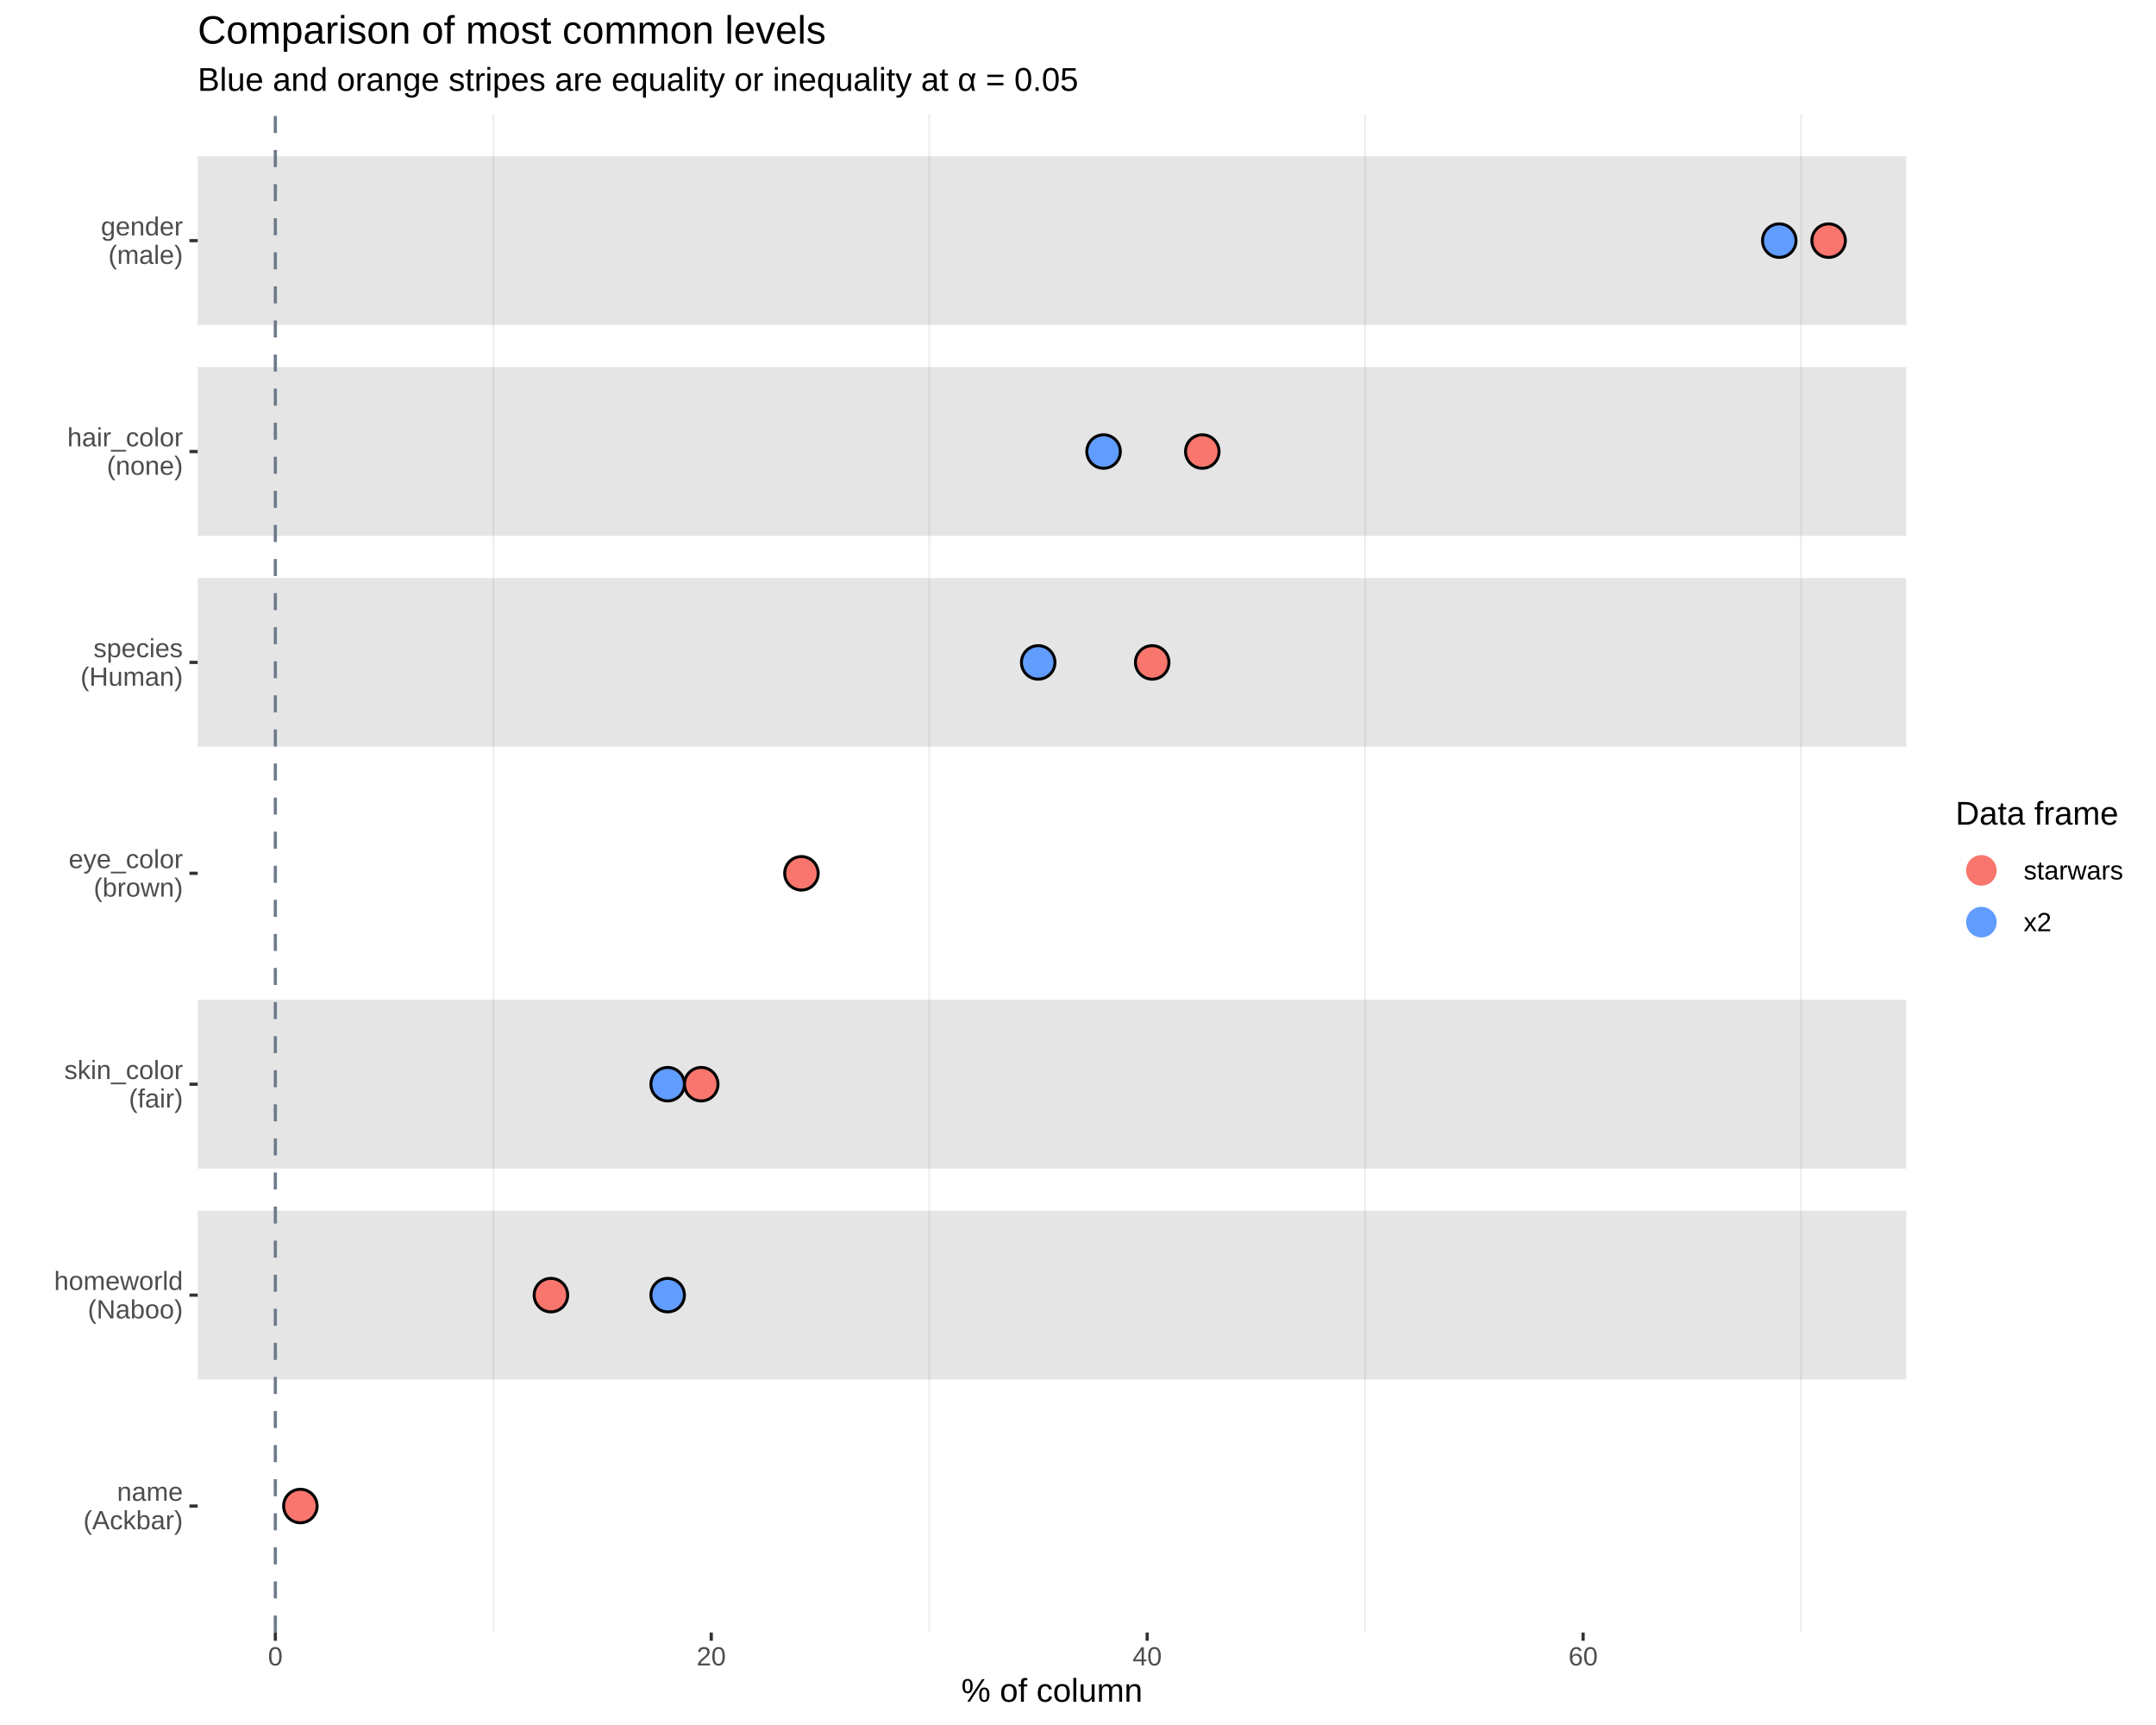
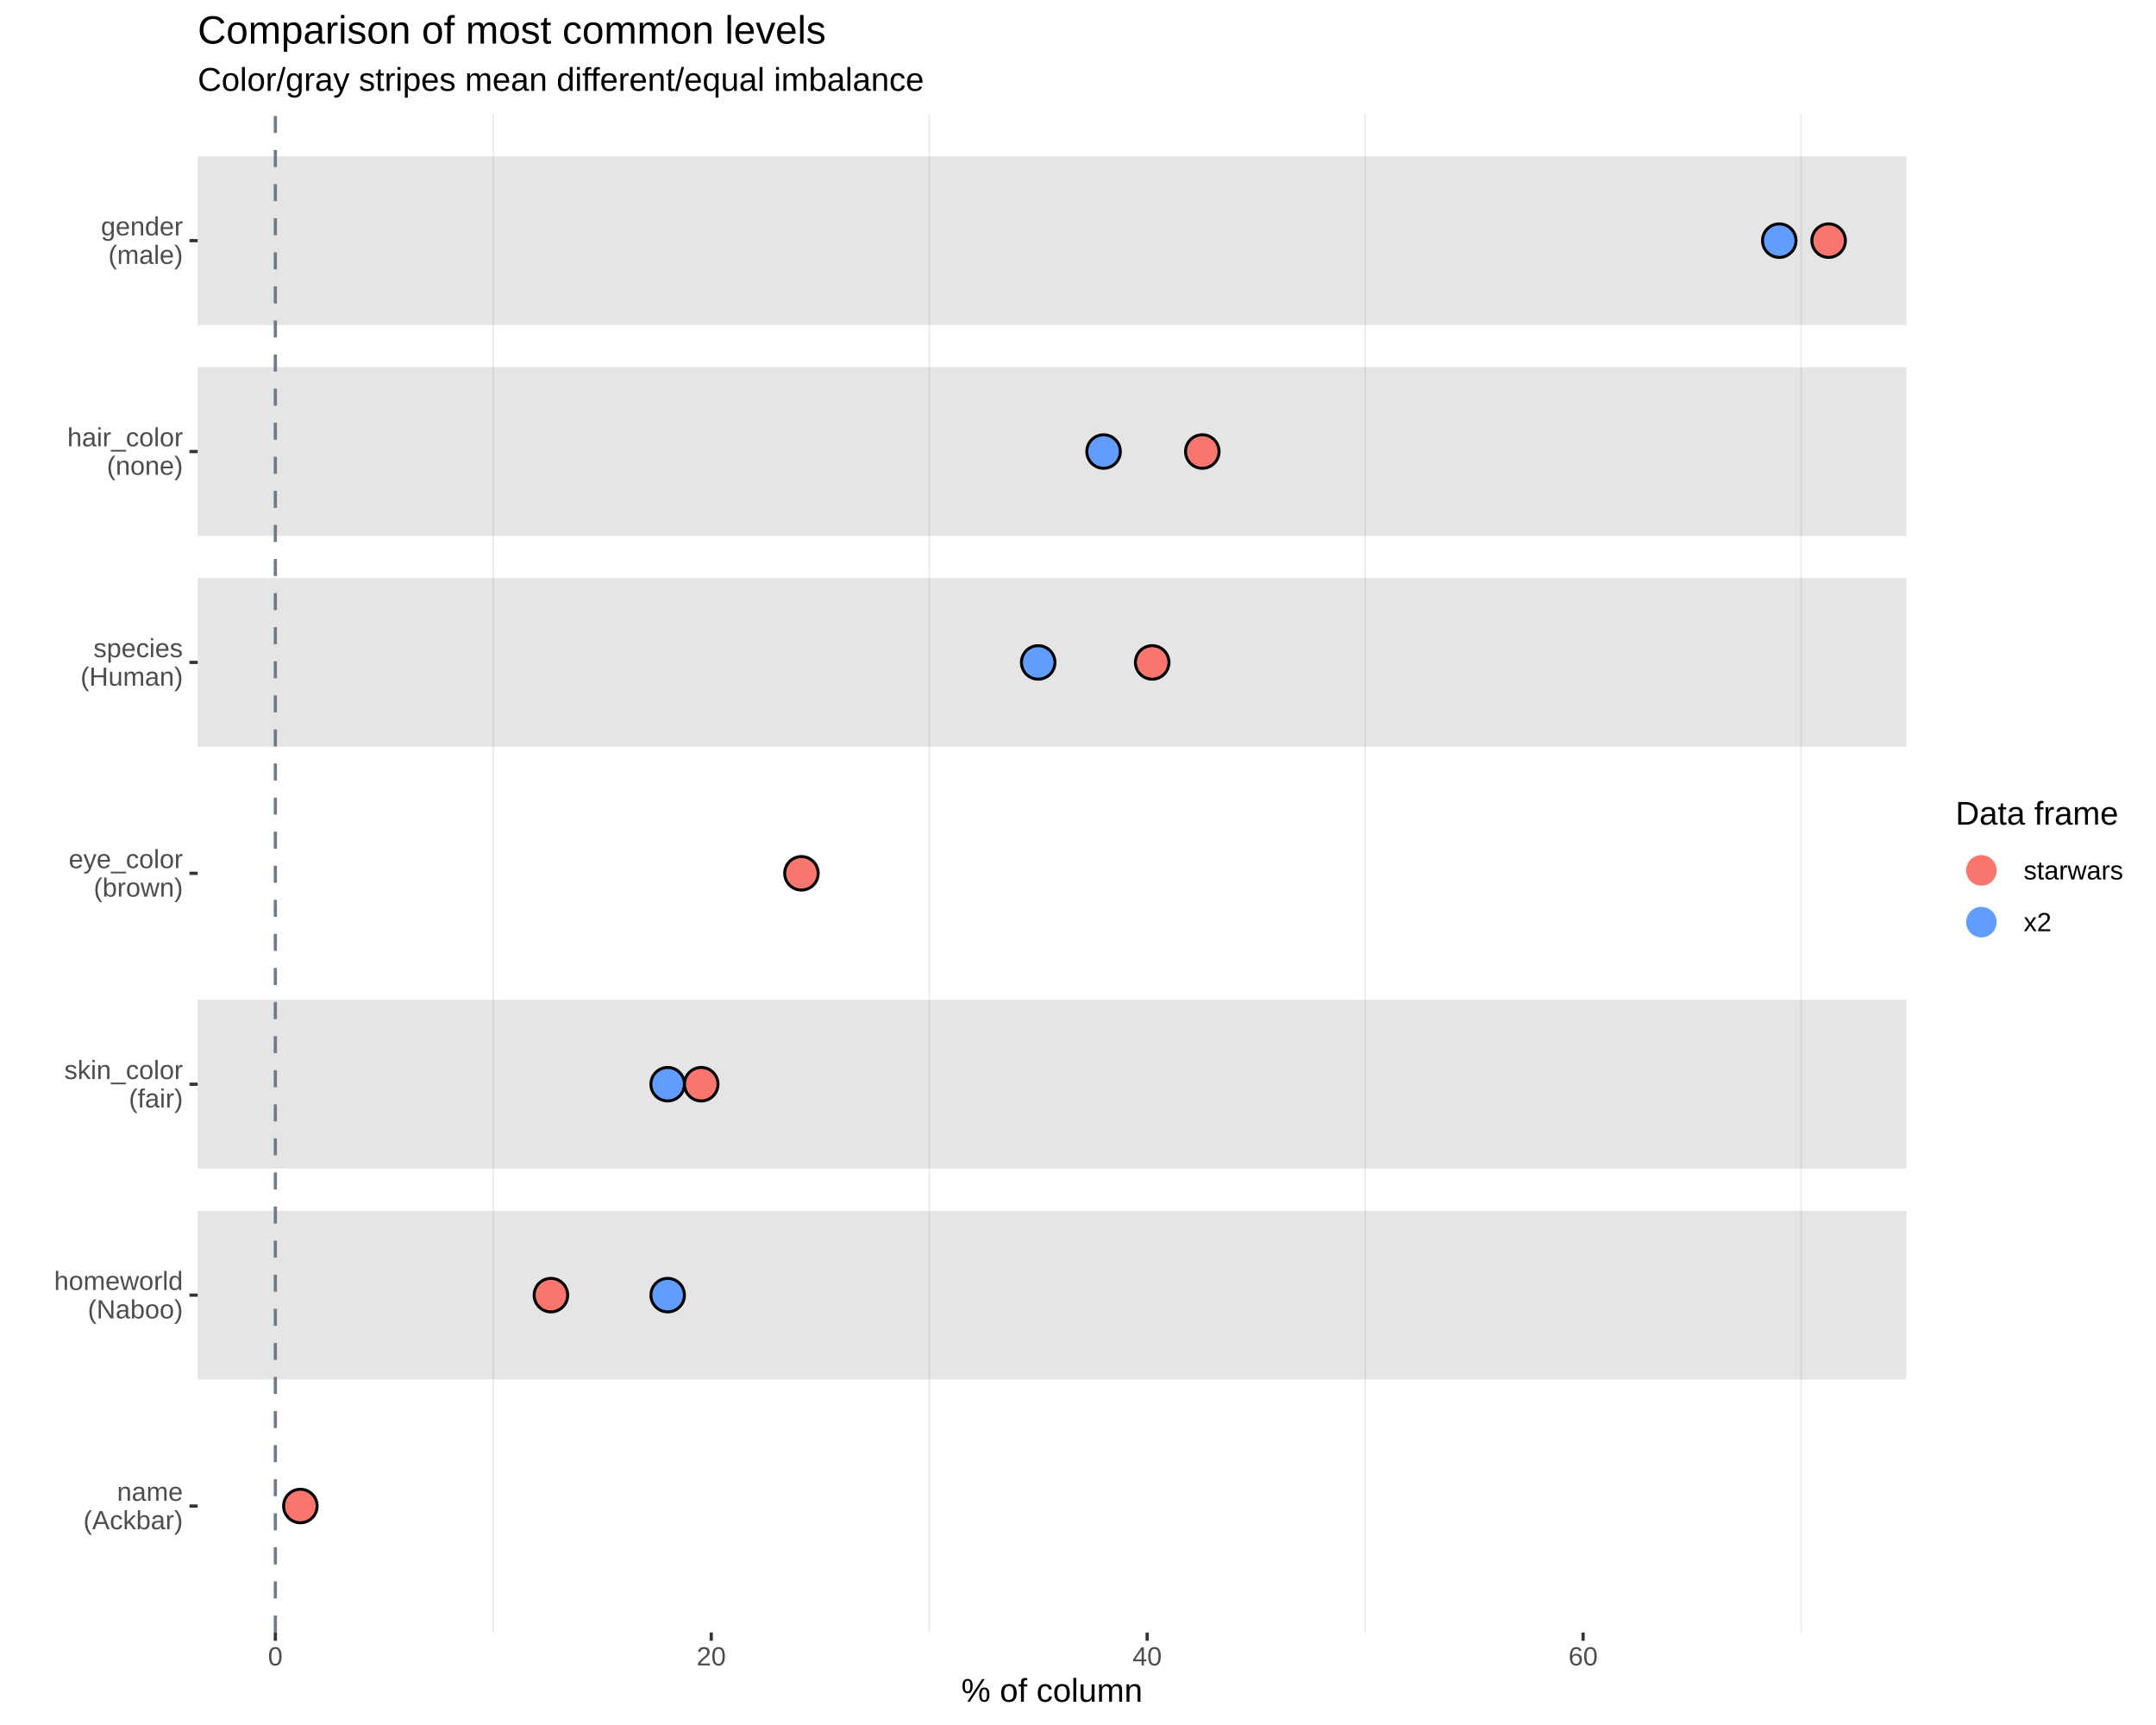
<svg xmlns="http://www.w3.org/2000/svg" viewBox="0 0 720.00 576.00">
  <defs>
    <style type="text/css">
    line, polyline, polygon, path, rect, circle {
      fill: none;
      stroke: #000000;
      stroke-linecap: round;
      stroke-linejoin: round;
      stroke-miterlimit: 10.00;
    }
  </style>
  </defs>
  <rect width="100%" height="100%" style="stroke: none; fill: #FFFFFF;" />
  <rect x="0.00" y="0.00" width="720.00" height="576.00" style="stroke-width: 1.07; stroke: #FFFFFF; fill: #FFFFFF;" />
  <defs>
    <clipPath id="cpNjYuMDF8NjM2LjYxfDU0NS4xM3wzOC4wOQ==">
      <rect x="66.01" y="38.09" width="570.60" height="507.04" />
    </clipPath>
  </defs>
  <rect x="66.01" y="38.09" width="570.60" height="507.04" style="stroke-width: 1.07; stroke: none; fill: #FFFFFF;" clip-path="url(#cpNjYuMDF8NjM2LjYxfDU0NS4xM3wzOC4wOQ==)" />
  <polyline points="164.74,545.13 164.74,38.09 " style="stroke-width: 0.53; stroke: #EBEBEB; stroke-linecap: butt;" clip-path="url(#cpNjYuMDF8NjM2LjYxfDU0NS4xM3wzOC4wOQ==)" />
  <polyline points="310.31,545.13 310.31,38.09 " style="stroke-width: 0.53; stroke: #EBEBEB; stroke-linecap: butt;" clip-path="url(#cpNjYuMDF8NjM2LjYxfDU0NS4xM3wzOC4wOQ==)" />
  <polyline points="455.89,545.13 455.89,38.09 " style="stroke-width: 0.53; stroke: #EBEBEB; stroke-linecap: butt;" clip-path="url(#cpNjYuMDF8NjM2LjYxfDU0NS4xM3wzOC4wOQ==)" />
  <polyline points="601.47,545.13 601.47,38.09 " style="stroke-width: 0.53; stroke: #EBEBEB; stroke-linecap: butt;" clip-path="url(#cpNjYuMDF8NjM2LjYxfDU0NS4xM3wzOC4wOQ==)" />
  <rect x="-635.94" y="474.71" width="2183.67" height="56.34" style="stroke-width: 1.07; stroke: none; stroke-linecap: square; stroke-linejoin: miter;" clip-path="url(#cpNjYuMDF8NjM2LjYxfDU0NS4xM3wzOC4wOQ==)" />
  <rect x="-635.94" y="404.29" width="2183.67" height="56.34" style="stroke-width: 1.07; stroke: none; stroke-linecap: square; stroke-linejoin: miter; fill: #7F7F7F; fill-opacity: 0.20;" clip-path="url(#cpNjYuMDF8NjM2LjYxfDU0NS4xM3wzOC4wOQ==)" />
  <rect x="-635.94" y="333.87" width="2183.67" height="56.34" style="stroke-width: 1.07; stroke: none; stroke-linecap: square; stroke-linejoin: miter; fill: #7F7F7F; fill-opacity: 0.20;" clip-path="url(#cpNjYuMDF8NjM2LjYxfDU0NS4xM3wzOC4wOQ==)" />
  <rect x="-635.94" y="263.44" width="2183.67" height="56.34" style="stroke-width: 1.07; stroke: none; stroke-linecap: square; stroke-linejoin: miter;" clip-path="url(#cpNjYuMDF8NjM2LjYxfDU0NS4xM3wzOC4wOQ==)" />
  <rect x="-635.94" y="193.02" width="2183.67" height="56.34" style="stroke-width: 1.07; stroke: none; stroke-linecap: square; stroke-linejoin: miter; fill: #7F7F7F; fill-opacity: 0.20;" clip-path="url(#cpNjYuMDF8NjM2LjYxfDU0NS4xM3wzOC4wOQ==)" />
  <rect x="-635.94" y="122.60" width="2183.67" height="56.34" style="stroke-width: 1.07; stroke: none; stroke-linecap: square; stroke-linejoin: miter; fill: #7F7F7F; fill-opacity: 0.20;" clip-path="url(#cpNjYuMDF8NjM2LjYxfDU0NS4xM3wzOC4wOQ==)" />
  <rect x="-635.94" y="52.18" width="2183.67" height="56.34" style="stroke-width: 1.07; stroke: none; stroke-linecap: square; stroke-linejoin: miter; fill: #7F7F7F; fill-opacity: 0.20;" clip-path="url(#cpNjYuMDF8NjM2LjYxfDU0NS4xM3wzOC4wOQ==)" />
  <rect x="-635.94" y="-18.24" width="2183.67" height="56.34" style="stroke-width: 1.07; stroke: none; stroke-linecap: square; stroke-linejoin: miter;" clip-path="url(#cpNjYuMDF8NjM2LjYxfDU0NS4xM3wzOC4wOQ==)" />
  <line x1="91.95" y1="545.13" x2="91.95" y2="38.09" style="stroke-width: 1.07; stroke: #6E7B8B; stroke-dasharray: 5.69,5.69; stroke-linecap: butt;" clip-path="url(#cpNjYuMDF8NjM2LjYxfDU0NS4xM3wzOC4wOQ==)" />
-   <circle cx="222.97" cy="432.46" r="4.30pt" style="stroke-width: 0.71; fill: #000000;" clip-path="url(#cpNjYuMDF8NjM2LjYxfDU0NS4xM3wzOC4wOQ==)" />
-   <circle cx="222.97" cy="362.03" r="4.30pt" style="stroke-width: 0.71; fill: #000000;" clip-path="url(#cpNjYuMDF8NjM2LjYxfDU0NS4xM3wzOC4wOQ==)" />
-   <circle cx="346.71" cy="221.19" r="4.30pt" style="stroke-width: 0.71; fill: #000000;" clip-path="url(#cpNjYuMDF8NjM2LjYxfDU0NS4xM3wzOC4wOQ==)" />
-   <circle cx="368.54" cy="150.77" r="4.30pt" style="stroke-width: 0.71; fill: #000000;" clip-path="url(#cpNjYuMDF8NjM2LjYxfDU0NS4xM3wzOC4wOQ==)" />
-   <circle cx="594.19" cy="80.35" r="4.30pt" style="stroke-width: 0.71; fill: #000000;" clip-path="url(#cpNjYuMDF8NjM2LjYxfDU0NS4xM3wzOC4wOQ==)" />
  <circle cx="100.31" cy="502.88" r="4.30pt" style="stroke-width: 0.71; fill: #000000;" clip-path="url(#cpNjYuMDF8NjM2LjYxfDU0NS4xM3wzOC4wOQ==)" />
  <circle cx="183.98" cy="432.46" r="4.30pt" style="stroke-width: 0.71; fill: #000000;" clip-path="url(#cpNjYuMDF8NjM2LjYxfDU0NS4xM3wzOC4wOQ==)" />
  <circle cx="234.18" cy="362.03" r="4.30pt" style="stroke-width: 0.71; fill: #000000;" clip-path="url(#cpNjYuMDF8NjM2LjYxfDU0NS4xM3wzOC4wOQ==)" />
  <circle cx="267.64" cy="291.61" r="4.30pt" style="stroke-width: 0.71; fill: #000000;" clip-path="url(#cpNjYuMDF8NjM2LjYxfDU0NS4xM3wzOC4wOQ==)" />
  <circle cx="384.78" cy="221.19" r="4.30pt" style="stroke-width: 0.71; fill: #000000;" clip-path="url(#cpNjYuMDF8NjM2LjYxfDU0NS4xM3wzOC4wOQ==)" />
  <circle cx="401.51" cy="150.77" r="4.30pt" style="stroke-width: 0.71; fill: #000000;" clip-path="url(#cpNjYuMDF8NjM2LjYxfDU0NS4xM3wzOC4wOQ==)" />
  <circle cx="610.67" cy="80.35" r="4.30pt" style="stroke-width: 0.71; fill: #000000;" clip-path="url(#cpNjYuMDF8NjM2LjYxfDU0NS4xM3wzOC4wOQ==)" />
-   <circle cx="222.97" cy="432.46" r="3.56pt" style="stroke-width: 0.71; stroke: #619CFF; fill: #619CFF;" clip-path="url(#cpNjYuMDF8NjM2LjYxfDU0NS4xM3wzOC4wOQ==)" />
-   <circle cx="222.97" cy="362.03" r="3.56pt" style="stroke-width: 0.71; stroke: #619CFF; fill: #619CFF;" clip-path="url(#cpNjYuMDF8NjM2LjYxfDU0NS4xM3wzOC4wOQ==)" />
-   <circle cx="346.71" cy="221.19" r="3.56pt" style="stroke-width: 0.71; stroke: #619CFF; fill: #619CFF;" clip-path="url(#cpNjYuMDF8NjM2LjYxfDU0NS4xM3wzOC4wOQ==)" />
-   <circle cx="368.54" cy="150.77" r="3.56pt" style="stroke-width: 0.71; stroke: #619CFF; fill: #619CFF;" clip-path="url(#cpNjYuMDF8NjM2LjYxfDU0NS4xM3wzOC4wOQ==)" />
-   <circle cx="594.19" cy="80.35" r="3.56pt" style="stroke-width: 0.71; stroke: #619CFF; fill: #619CFF;" clip-path="url(#cpNjYuMDF8NjM2LjYxfDU0NS4xM3wzOC4wOQ==)" />
+   <circle cx="222.97" cy="432.46" r="4.30pt" style="stroke-width: 0.71; fill: #000000;" clip-path="url(#cpNjYuMDF8NjM2LjYxfDU0NS4xM3wzOC4wOQ==)" />
+   <circle cx="222.97" cy="362.03" r="4.30pt" style="stroke-width: 0.71; fill: #000000;" clip-path="url(#cpNjYuMDF8NjM2LjYxfDU0NS4xM3wzOC4wOQ==)" />
+   <circle cx="346.71" cy="221.19" r="4.30pt" style="stroke-width: 0.71; fill: #000000;" clip-path="url(#cpNjYuMDF8NjM2LjYxfDU0NS4xM3wzOC4wOQ==)" />
+   <circle cx="368.54" cy="150.77" r="4.30pt" style="stroke-width: 0.71; fill: #000000;" clip-path="url(#cpNjYuMDF8NjM2LjYxfDU0NS4xM3wzOC4wOQ==)" />
+   <circle cx="594.19" cy="80.35" r="4.30pt" style="stroke-width: 0.71; fill: #000000;" clip-path="url(#cpNjYuMDF8NjM2LjYxfDU0NS4xM3wzOC4wOQ==)" />
  <circle cx="100.31" cy="502.88" r="3.56pt" style="stroke-width: 0.71; stroke: #F8766D; fill: #F8766D;" clip-path="url(#cpNjYuMDF8NjM2LjYxfDU0NS4xM3wzOC4wOQ==)" />
  <circle cx="183.98" cy="432.46" r="3.56pt" style="stroke-width: 0.71; stroke: #F8766D; fill: #F8766D;" clip-path="url(#cpNjYuMDF8NjM2LjYxfDU0NS4xM3wzOC4wOQ==)" />
  <circle cx="234.18" cy="362.03" r="3.56pt" style="stroke-width: 0.71; stroke: #F8766D; fill: #F8766D;" clip-path="url(#cpNjYuMDF8NjM2LjYxfDU0NS4xM3wzOC4wOQ==)" />
  <circle cx="267.64" cy="291.61" r="3.56pt" style="stroke-width: 0.71; stroke: #F8766D; fill: #F8766D;" clip-path="url(#cpNjYuMDF8NjM2LjYxfDU0NS4xM3wzOC4wOQ==)" />
  <circle cx="384.78" cy="221.19" r="3.56pt" style="stroke-width: 0.71; stroke: #F8766D; fill: #F8766D;" clip-path="url(#cpNjYuMDF8NjM2LjYxfDU0NS4xM3wzOC4wOQ==)" />
  <circle cx="401.51" cy="150.77" r="3.56pt" style="stroke-width: 0.71; stroke: #F8766D; fill: #F8766D;" clip-path="url(#cpNjYuMDF8NjM2LjYxfDU0NS4xM3wzOC4wOQ==)" />
  <circle cx="610.67" cy="80.35" r="3.56pt" style="stroke-width: 0.71; stroke: #F8766D; fill: #F8766D;" clip-path="url(#cpNjYuMDF8NjM2LjYxfDU0NS4xM3wzOC4wOQ==)" />
+   <circle cx="222.97" cy="432.46" r="3.56pt" style="stroke-width: 0.71; stroke: #619CFF; fill: #619CFF;" clip-path="url(#cpNjYuMDF8NjM2LjYxfDU0NS4xM3wzOC4wOQ==)" />
+   <circle cx="222.97" cy="362.03" r="3.56pt" style="stroke-width: 0.71; stroke: #619CFF; fill: #619CFF;" clip-path="url(#cpNjYuMDF8NjM2LjYxfDU0NS4xM3wzOC4wOQ==)" />
+   <circle cx="346.71" cy="221.19" r="3.56pt" style="stroke-width: 0.71; stroke: #619CFF; fill: #619CFF;" clip-path="url(#cpNjYuMDF8NjM2LjYxfDU0NS4xM3wzOC4wOQ==)" />
+   <circle cx="368.54" cy="150.77" r="3.56pt" style="stroke-width: 0.71; stroke: #619CFF; fill: #619CFF;" clip-path="url(#cpNjYuMDF8NjM2LjYxfDU0NS4xM3wzOC4wOQ==)" />
+   <circle cx="594.19" cy="80.35" r="3.56pt" style="stroke-width: 0.71; stroke: #619CFF; fill: #619CFF;" clip-path="url(#cpNjYuMDF8NjM2LjYxfDU0NS4xM3wzOC4wOQ==)" />
  <defs>
    <clipPath id="cpMC4wMHw3MjAuMDB8NTc2LjAwfDAuMDA=">
      <rect x="0.00" y="0.00" width="720.00" height="576.00" />
    </clipPath>
  </defs>
  <g clip-path="url(#cpMC4wMHw3MjAuMDB8NTc2LjAwfDAuMDA=)">
    <text x="39.08" y="501.15" style="font-size: 8.80px; fill: #4D4D4D; font-family: Liberation Sans;" textLength="22.00px" lengthAdjust="spacingAndGlyphs">name</text>
  </g>
  <g clip-path="url(#cpMC4wMHw3MjAuMDB8NTc2LjAwfDAuMDA=)">
    <text x="27.84" y="510.65" style="font-size: 8.80px; fill: #4D4D4D; font-family: Liberation Sans;" textLength="33.23px" lengthAdjust="spacingAndGlyphs">(Ackbar)</text>
  </g>
  <g clip-path="url(#cpMC4wMHw3MjAuMDB8NTc2LjAwfDAuMDA=)">
    <text x="18.06" y="430.73" style="font-size: 8.80px; fill: #4D4D4D; font-family: Liberation Sans;" textLength="43.02px" lengthAdjust="spacingAndGlyphs">homeworld</text>
  </g>
  <g clip-path="url(#cpMC4wMHw3MjAuMDB8NTc2LjAwfDAuMDA=)">
    <text x="29.31" y="440.23" style="font-size: 8.80px; fill: #4D4D4D; font-family: Liberation Sans;" textLength="31.77px" lengthAdjust="spacingAndGlyphs">(Naboo)</text>
  </g>
  <g clip-path="url(#cpMC4wMHw3MjAuMDB8NTc2LjAwfDAuMDA=)">
    <text x="21.47" y="360.31" style="font-size: 8.80px; fill: #4D4D4D; font-family: Liberation Sans;" textLength="39.61px" lengthAdjust="spacingAndGlyphs">skin_color</text>
  </g>
  <g clip-path="url(#cpMC4wMHw3MjAuMDB8NTc2LjAwfDAuMDA=)">
    <text x="43.03" y="369.81" style="font-size: 8.80px; fill: #4D4D4D; font-family: Liberation Sans;" textLength="18.05px" lengthAdjust="spacingAndGlyphs">(fair)</text>
  </g>
  <g clip-path="url(#cpMC4wMHw3MjAuMDB8NTc2LjAwfDAuMDA=)">
    <text x="22.94" y="289.88" style="font-size: 8.80px; fill: #4D4D4D; font-family: Liberation Sans;" textLength="38.14px" lengthAdjust="spacingAndGlyphs">eye_color</text>
  </g>
  <g clip-path="url(#cpMC4wMHw3MjAuMDB8NTc2LjAwfDAuMDA=)">
    <text x="31.28" y="299.39" style="font-size: 8.80px; fill: #4D4D4D; font-family: Liberation Sans;" textLength="29.80px" lengthAdjust="spacingAndGlyphs">(brown)</text>
  </g>
  <g clip-path="url(#cpMC4wMHw3MjAuMDB8NTc2LjAwfDAuMDA=)">
    <text x="31.23" y="219.46" style="font-size: 8.80px; fill: #4D4D4D; font-family: Liberation Sans;" textLength="29.84px" lengthAdjust="spacingAndGlyphs">species</text>
  </g>
  <g clip-path="url(#cpMC4wMHw3MjAuMDB8NTc2LjAwfDAuMDA=)">
    <text x="26.88" y="228.97" style="font-size: 8.80px; fill: #4D4D4D; font-family: Liberation Sans;" textLength="34.20px" lengthAdjust="spacingAndGlyphs">(Human)</text>
  </g>
  <g clip-path="url(#cpMC4wMHw3MjAuMDB8NTc2LjAwfDAuMDA=)">
    <text x="22.47" y="149.04" style="font-size: 8.80px; fill: #4D4D4D; font-family: Liberation Sans;" textLength="38.61px" lengthAdjust="spacingAndGlyphs">hair_color</text>
  </g>
  <g clip-path="url(#cpMC4wMHw3MjAuMDB8NTc2LjAwfDAuMDA=)">
    <text x="35.67" y="158.54" style="font-size: 8.80px; fill: #4D4D4D; font-family: Liberation Sans;" textLength="25.41px" lengthAdjust="spacingAndGlyphs">(none)</text>
  </g>
  <g clip-path="url(#cpMC4wMHw3MjAuMDB8NTc2LjAwfDAuMDA=)">
    <text x="33.70" y="78.62" style="font-size: 8.80px; fill: #4D4D4D; font-family: Liberation Sans;" textLength="27.38px" lengthAdjust="spacingAndGlyphs">gender</text>
  </g>
  <g clip-path="url(#cpMC4wMHw3MjAuMDB8NTc2LjAwfDAuMDA=)">
    <text x="36.17" y="88.12" style="font-size: 8.80px; fill: #4D4D4D; font-family: Liberation Sans;" textLength="24.91px" lengthAdjust="spacingAndGlyphs">(male)</text>
  </g>
  <polyline points="63.27,502.88 66.01,502.88 " style="stroke-width: 1.07; stroke: #333333; stroke-linecap: butt;" clip-path="url(#cpMC4wMHw3MjAuMDB8NTc2LjAwfDAuMDA=)" />
  <polyline points="63.27,432.46 66.01,432.46 " style="stroke-width: 1.07; stroke: #333333; stroke-linecap: butt;" clip-path="url(#cpMC4wMHw3MjAuMDB8NTc2LjAwfDAuMDA=)" />
  <polyline points="63.27,362.03 66.01,362.03 " style="stroke-width: 1.07; stroke: #333333; stroke-linecap: butt;" clip-path="url(#cpMC4wMHw3MjAuMDB8NTc2LjAwfDAuMDA=)" />
  <polyline points="63.27,291.61 66.01,291.61 " style="stroke-width: 1.07; stroke: #333333; stroke-linecap: butt;" clip-path="url(#cpMC4wMHw3MjAuMDB8NTc2LjAwfDAuMDA=)" />
  <polyline points="63.27,221.19 66.01,221.19 " style="stroke-width: 1.07; stroke: #333333; stroke-linecap: butt;" clip-path="url(#cpMC4wMHw3MjAuMDB8NTc2LjAwfDAuMDA=)" />
  <polyline points="63.27,150.77 66.01,150.77 " style="stroke-width: 1.07; stroke: #333333; stroke-linecap: butt;" clip-path="url(#cpMC4wMHw3MjAuMDB8NTc2LjAwfDAuMDA=)" />
  <polyline points="63.27,80.35 66.01,80.35 " style="stroke-width: 1.07; stroke: #333333; stroke-linecap: butt;" clip-path="url(#cpMC4wMHw3MjAuMDB8NTc2LjAwfDAuMDA=)" />
  <polyline points="91.95,547.87 91.95,545.13 " style="stroke-width: 1.07; stroke: #333333; stroke-linecap: butt;" clip-path="url(#cpMC4wMHw3MjAuMDB8NTc2LjAwfDAuMDA=)" />
  <polyline points="237.52,547.87 237.52,545.13 " style="stroke-width: 1.07; stroke: #333333; stroke-linecap: butt;" clip-path="url(#cpMC4wMHw3MjAuMDB8NTc2LjAwfDAuMDA=)" />
  <polyline points="383.10,547.87 383.10,545.13 " style="stroke-width: 1.07; stroke: #333333; stroke-linecap: butt;" clip-path="url(#cpMC4wMHw3MjAuMDB8NTc2LjAwfDAuMDA=)" />
  <polyline points="528.68,547.87 528.68,545.13 " style="stroke-width: 1.07; stroke: #333333; stroke-linecap: butt;" clip-path="url(#cpMC4wMHw3MjAuMDB8NTc2LjAwfDAuMDA=)" />
  <g clip-path="url(#cpMC4wMHw3MjAuMDB8NTc2LjAwfDAuMDA=)">
    <text x="89.50" y="556.11" style="font-size: 8.80px; fill: #4D4D4D; font-family: Liberation Sans;" textLength="4.89px" lengthAdjust="spacingAndGlyphs">0</text>
  </g>
  <g clip-path="url(#cpMC4wMHw3MjAuMDB8NTc2LjAwfDAuMDA=)">
    <text x="232.63" y="556.11" style="font-size: 8.80px; fill: #4D4D4D; font-family: Liberation Sans;" textLength="9.78px" lengthAdjust="spacingAndGlyphs">20</text>
  </g>
  <g clip-path="url(#cpMC4wMHw3MjAuMDB8NTc2LjAwfDAuMDA=)">
    <text x="378.21" y="556.11" style="font-size: 8.80px; fill: #4D4D4D; font-family: Liberation Sans;" textLength="9.78px" lengthAdjust="spacingAndGlyphs">40</text>
  </g>
  <g clip-path="url(#cpMC4wMHw3MjAuMDB8NTc2LjAwfDAuMDA=)">
    <text x="523.79" y="556.11" style="font-size: 8.80px; fill: #4D4D4D; font-family: Liberation Sans;" textLength="9.78px" lengthAdjust="spacingAndGlyphs">60</text>
  </g>
  <g clip-path="url(#cpMC4wMHw3MjAuMDB8NTc2LjAwfDAuMDA=)">
    <text x="321.03" y="568.24" style="font-size: 11.00px; font-family: Liberation Sans;" textLength="60.56px" lengthAdjust="spacingAndGlyphs">% of column</text>
  </g>
  <rect x="647.57" y="261.19" width="66.95" height="60.84" style="stroke-width: 1.07; stroke: none; fill: #FFFFFF;" clip-path="url(#cpMC4wMHw3MjAuMDB8NTc2LjAwfDAuMDA=)" />
  <g clip-path="url(#cpMC4wMHw3MjAuMDB8NTc2LjAwfDAuMDA=)">
    <text x="653.05" y="275.37" style="font-size: 11.00px; font-family: Liberation Sans;" textLength="54.44px" lengthAdjust="spacingAndGlyphs">Data frame</text>
  </g>
  <rect x="653.05" y="281.99" width="17.28" height="17.28" style="stroke-width: 1.07; stroke: none; fill: #FFFFFF;" clip-path="url(#cpMC4wMHw3MjAuMDB8NTc2LjAwfDAuMDA=)" />
  <rect x="653.76" y="282.70" width="15.86" height="15.86" style="stroke-width: 1.07; stroke: none; stroke-linecap: square; stroke-linejoin: miter;" clip-path="url(#cpMC4wMHw3MjAuMDB8NTc2LjAwfDAuMDA=)" />
  <circle cx="661.69" cy="290.63" r="3.56pt" style="stroke-width: 0.71; stroke: #F8766D; fill: #F8766D;" clip-path="url(#cpMC4wMHw3MjAuMDB8NTc2LjAwfDAuMDA=)" />
  <rect x="653.05" y="299.27" width="17.28" height="17.28" style="stroke-width: 1.07; stroke: none; fill: #FFFFFF;" clip-path="url(#cpMC4wMHw3MjAuMDB8NTc2LjAwfDAuMDA=)" />
  <rect x="653.76" y="299.98" width="15.86" height="15.86" style="stroke-width: 1.07; stroke: none; stroke-linecap: square; stroke-linejoin: miter;" clip-path="url(#cpMC4wMHw3MjAuMDB8NTc2LjAwfDAuMDA=)" />
  <circle cx="661.69" cy="307.91" r="3.56pt" style="stroke-width: 0.71; stroke: #619CFF; fill: #619CFF;" clip-path="url(#cpMC4wMHw3MjAuMDB8NTc2LjAwfDAuMDA=)" />
  <g clip-path="url(#cpMC4wMHw3MjAuMDB8NTc2LjAwfDAuMDA=)">
    <text x="675.81" y="293.66" style="font-size: 8.80px; font-family: Liberation Sans;" textLength="33.23px" lengthAdjust="spacingAndGlyphs">starwars</text>
  </g>
  <g clip-path="url(#cpMC4wMHw3MjAuMDB8NTc2LjAwfDAuMDA=)">
    <text x="675.81" y="310.94" style="font-size: 8.80px; font-family: Liberation Sans;" textLength="9.30px" lengthAdjust="spacingAndGlyphs">x2</text>
  </g>
  <g clip-path="url(#cpMC4wMHw3MjAuMDB8NTc2LjAwfDAuMDA=)">
-     <text x="66.01" y="30.33" style="font-size: 11.00px; font-family: Liberation Sans;" textLength="294.31px" lengthAdjust="spacingAndGlyphs">Blue and orange stripes are equality or inequality at α = 0.05</text>
+     <text x="66.01" y="30.33" style="font-size: 11.00px; font-family: Liberation Sans;" textLength="242.67px" lengthAdjust="spacingAndGlyphs">Color/gray stripes mean different/equal imbalance</text>
  </g>
  <g clip-path="url(#cpMC4wMHw3MjAuMDB8NTc2LjAwfDAuMDA=)">
    <text x="66.01" y="14.56" style="font-size: 13.20px; font-family: Liberation Sans;" textLength="209.52px" lengthAdjust="spacingAndGlyphs">Comparison of most common levels</text>
  </g>
</svg>
